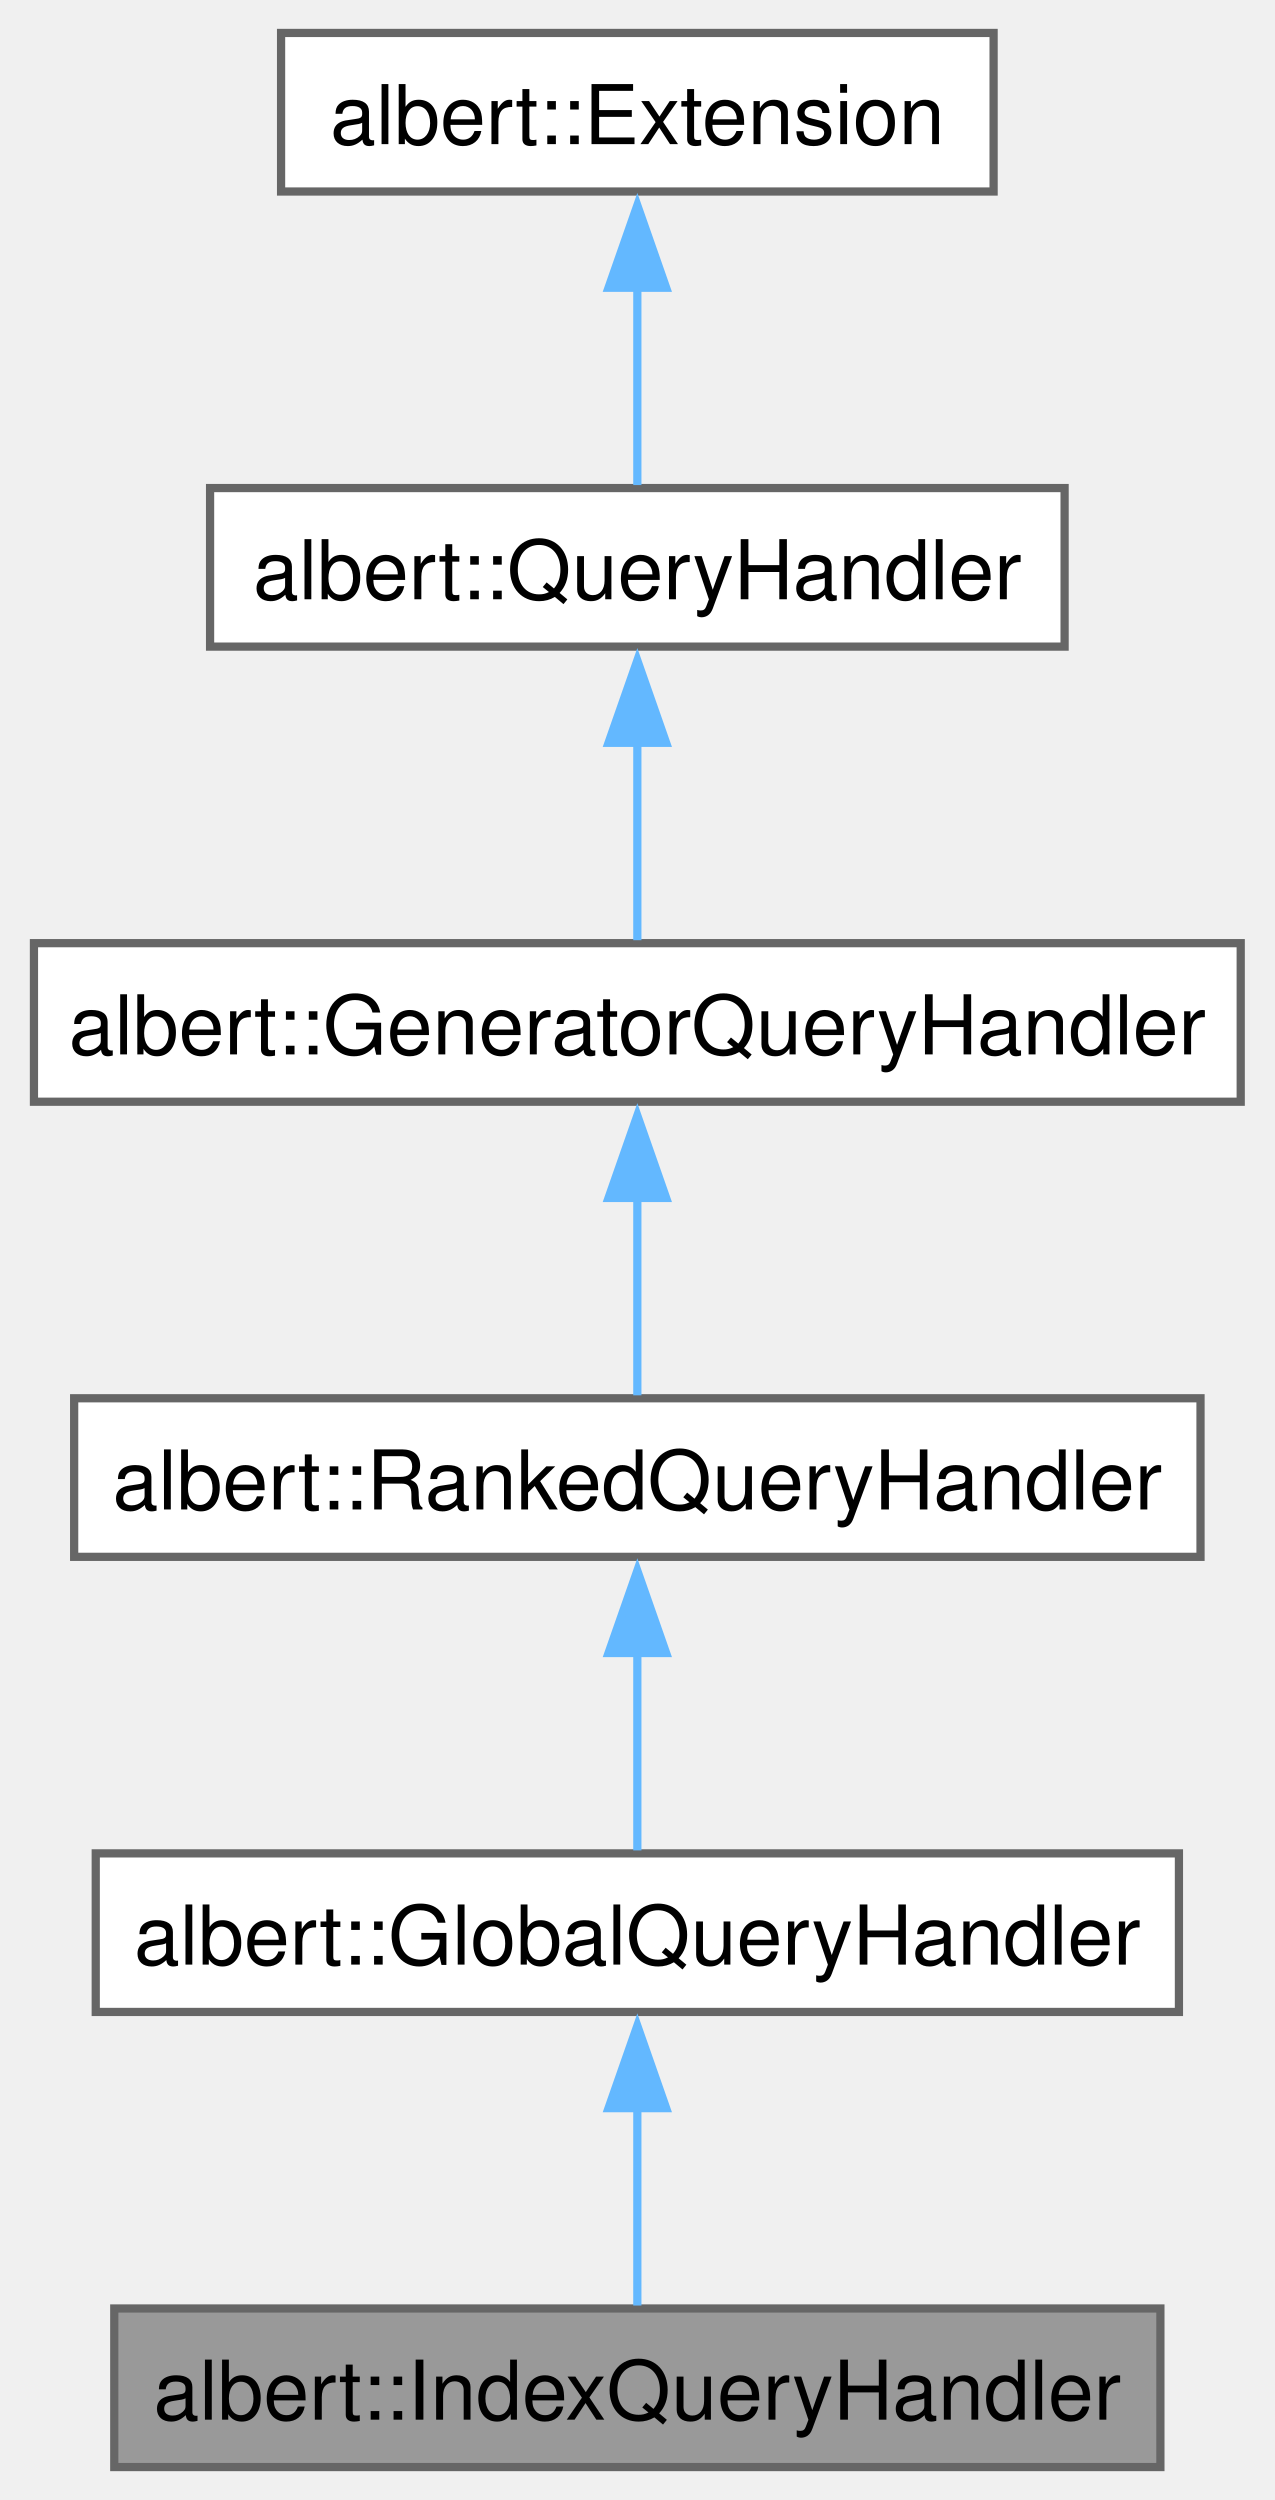
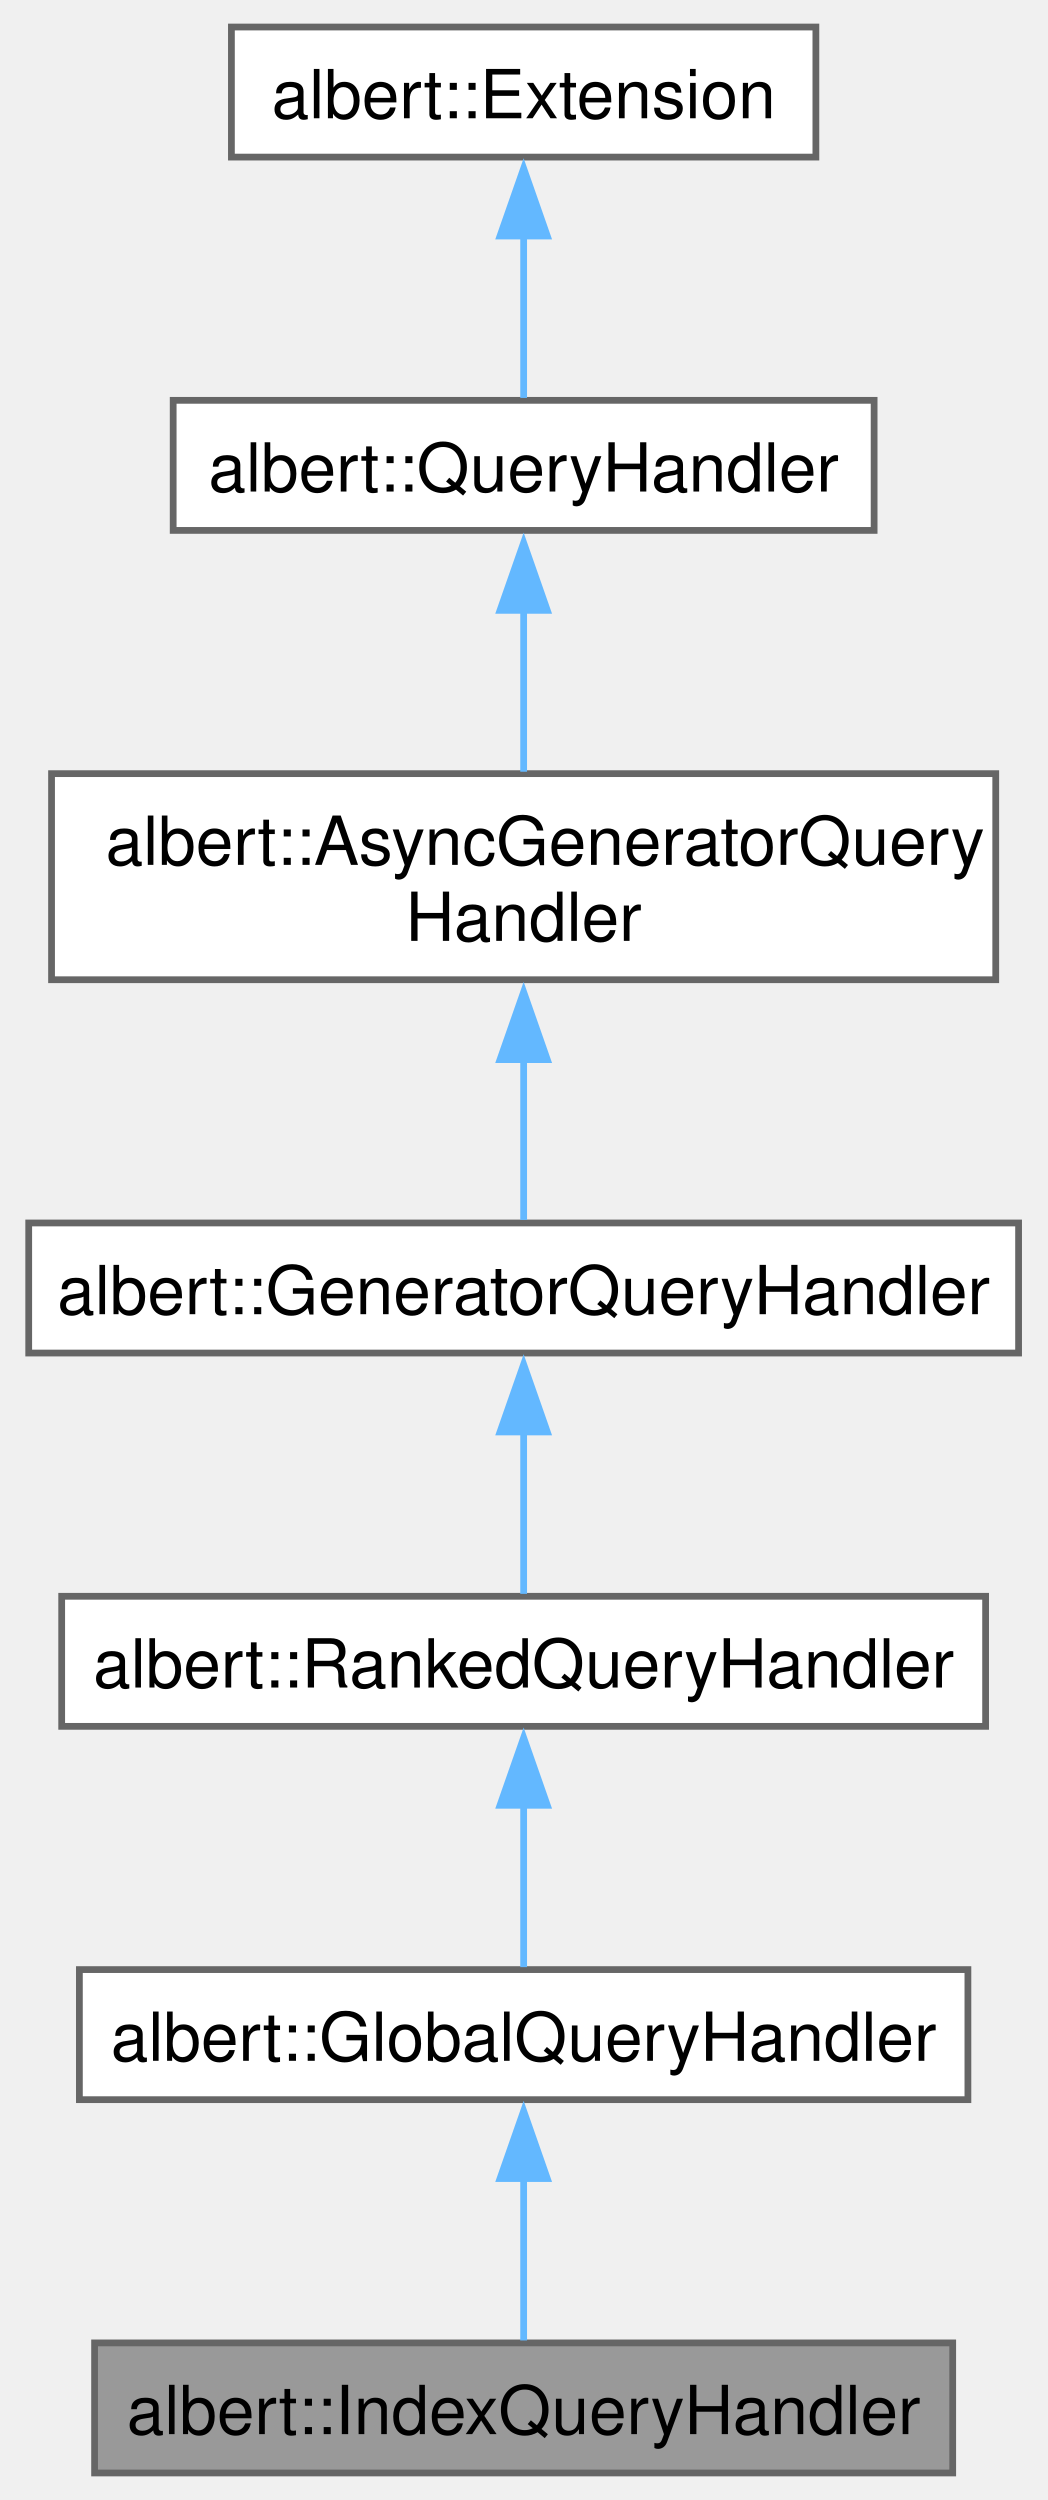
- <svg xmlns="http://www.w3.org/2000/svg" xmlns:xlink="http://www.w3.org/1999/xlink" width="155pt" height="304pt" viewBox="0.00 0.00 154.50 303.50">
-   <g id="graph0" class="graph" transform="scale(1 1) rotate(0) translate(4 299.5)">
+ <svg xmlns="http://www.w3.org/2000/svg" xmlns:xlink="http://www.w3.org/1999/xlink" width="155pt" height="370pt" viewBox="0.00 0.00 154.50 370.00">
+   <g id="graph0" class="graph" transform="scale(1 1) rotate(0) translate(4 366)">
    <g id="Node000001" class="node">
      <g id="a_Node000001">
        <a xlink:title="Index-based global query handler.">
          <polygon fill="#999999" stroke="#666666" points="136.75,-19.25 9.75,-19.25 9.75,0 136.75,0 136.75,-19.25" />
          <text text-anchor="middle" x="73.25" y="-5.75" font-family="Helvetica,sans-Serif" font-size="10.00">albert::IndexQueryHandler</text>
        </a>
      </g>
    </g>
    <g id="Node000002" class="node">
      <g id="a_Node000002">
        <a xlink:href="classalbert_1_1GlobalQueryHandler.html" target="_top" xlink:title="Query handler participating in the global search.">
          <polygon fill="white" stroke="#666666" points="139,-74.5 7.5,-74.5 7.5,-55.25 139,-55.25 139,-74.5" />
          <text text-anchor="middle" x="73.25" y="-61" font-family="Helvetica,sans-Serif" font-size="10.00">albert::GlobalQueryHandler</text>
        </a>
      </g>
    </g>
    <g id="edge1_Node000001_Node000002" class="edge">
      <g id="a_edge1_Node000001_Node000002">
        <a xlink:title=" ">
          <path fill="none" stroke="#63b8ff" d="M73.25,-43.63C73.25,-35.34 73.25,-26.17 73.25,-19.61" />
          <polygon fill="#63b8ff" stroke="#63b8ff" points="69.75,-43.57 73.25,-53.57 76.75,-43.57 69.75,-43.57" />
        </a>
      </g>
    </g>
    <g id="Node000003" class="node">
      <g id="a_Node000003">
        <a xlink:href="classalbert_1_1RankedQueryHandler.html" target="_top" xlink:title="Usage-ranked query handler.">
          <polygon fill="white" stroke="#666666" points="141.62,-129.75 4.88,-129.75 4.88,-110.5 141.62,-110.5 141.62,-129.75" />
          <text text-anchor="middle" x="73.25" y="-116.25" font-family="Helvetica,sans-Serif" font-size="10.00">albert::RankedQueryHandler</text>
        </a>
      </g>
    </g>
    <g id="edge2_Node000002_Node000003" class="edge">
      <g id="a_edge2_Node000002_Node000003">
        <a xlink:title=" ">
          <path fill="none" stroke="#63b8ff" d="M73.25,-98.88C73.25,-90.59 73.25,-81.42 73.25,-74.86" />
          <polygon fill="#63b8ff" stroke="#63b8ff" points="69.75,-98.82 73.25,-108.82 76.75,-98.82 69.75,-98.82" />
        </a>
      </g>
    </g>
    <g id="Node000004" class="node">
      <g id="a_Node000004">
        <a xlink:href="classalbert_1_1GeneratorQueryHandler.html" target="_top" xlink:title="Coroutine-based synchronous generator query handler.">
          <polygon fill="white" stroke="#666666" points="146.5,-185 0,-185 0,-165.75 146.5,-165.75 146.5,-185" />
          <text text-anchor="middle" x="73.25" y="-171.5" font-family="Helvetica,sans-Serif" font-size="10.00">albert::GeneratorQueryHandler</text>
        </a>
      </g>
    </g>
    <g id="edge3_Node000003_Node000004" class="edge">
      <g id="a_edge3_Node000003_Node000004">
        <a xlink:title=" ">
          <path fill="none" stroke="#63b8ff" d="M73.25,-154.13C73.25,-145.84 73.25,-136.67 73.25,-130.11" />
          <polygon fill="#63b8ff" stroke="#63b8ff" points="69.75,-154.07 73.25,-164.07 76.75,-154.07 69.75,-154.07" />
        </a>
      </g>
    </g>
    <g id="Node000005" class="node">
      <g id="a_Node000005">
-         <a xlink:href="classalbert_1_1QueryHandler.html" target="_top" xlink:title="Base query handler interface for triggered queries.">
-           <polygon fill="white" stroke="#666666" points="125.12,-240.25 21.38,-240.25 21.38,-221 125.12,-221 125.12,-240.25" />
-           <text text-anchor="middle" x="73.25" y="-226.75" font-family="Helvetica,sans-Serif" font-size="10.00">albert::QueryHandler</text>
+         <a xlink:href="classalbert_1_1AsyncGeneratorQueryHandler.html" target="_top" xlink:title="Coroutine-based asynchronous generator query handler.">
+           <polygon fill="white" stroke="#666666" points="143.12,-251.5 3.38,-251.5 3.38,-221 143.12,-221 143.12,-251.5" />
+           <text text-anchor="start" x="11.38" y="-238" font-family="Helvetica,sans-Serif" font-size="10.00">albert::AsyncGeneratorQuery</text>
+           <text text-anchor="middle" x="73.25" y="-226.75" font-family="Helvetica,sans-Serif" font-size="10.00">Handler</text>
        </a>
      </g>
    </g>
    <g id="edge4_Node000004_Node000005" class="edge">
      <g id="a_edge4_Node000004_Node000005">
        <a xlink:title=" ">
-           <path fill="none" stroke="#63b8ff" d="M73.25,-209.38C73.25,-201.09 73.25,-191.92 73.25,-185.36" />
-           <polygon fill="#63b8ff" stroke="#63b8ff" points="69.75,-209.32 73.25,-219.32 76.75,-209.32 69.75,-209.32" />
+           <path fill="none" stroke="#63b8ff" d="M73.25,-209.23C73.25,-200.73 73.25,-191.84 73.25,-185.45" />
+           <polygon fill="#63b8ff" stroke="#63b8ff" points="69.75,-209.18 73.25,-219.18 76.75,-209.18 69.75,-209.18" />
        </a>
      </g>
    </g>
    <g id="Node000006" class="node">
      <g id="a_Node000006">
-         <a xlink:href="classalbert_1_1Extension.html" target="_top" xlink:title="Abstract extension class.">
-           <polygon fill="white" stroke="#666666" points="116.5,-295.5 30,-295.5 30,-276.25 116.5,-276.25 116.5,-295.5" />
-           <text text-anchor="middle" x="73.25" y="-282" font-family="Helvetica,sans-Serif" font-size="10.00">albert::Extension</text>
+         <a xlink:href="classalbert_1_1QueryHandler.html" target="_top" xlink:title="Base query handler interface for triggered queries.">
+           <polygon fill="white" stroke="#666666" points="125.12,-306.75 21.38,-306.75 21.38,-287.5 125.12,-287.5 125.12,-306.75" />
+           <text text-anchor="middle" x="73.25" y="-293.25" font-family="Helvetica,sans-Serif" font-size="10.00">albert::QueryHandler</text>
        </a>
      </g>
    </g>
    <g id="edge5_Node000005_Node000006" class="edge">
      <g id="a_edge5_Node000005_Node000006">
        <a xlink:title=" ">
-           <path fill="none" stroke="#63b8ff" d="M73.25,-264.63C73.25,-256.34 73.25,-247.17 73.25,-240.61" />
-           <polygon fill="#63b8ff" stroke="#63b8ff" points="69.75,-264.57 73.25,-274.57 76.75,-264.57 69.75,-264.57" />
+           <path fill="none" stroke="#63b8ff" d="M73.25,-275.92C73.25,-267.99 73.25,-259.06 73.25,-251.78" />
+           <polygon fill="#63b8ff" stroke="#63b8ff" points="69.75,-275.67 73.25,-285.67 76.75,-275.67 69.75,-275.67" />
+         </a>
+       </g>
+     </g>
+     <g id="Node000007" class="node">
+       <g id="a_Node000007">
+         <a xlink:href="classalbert_1_1Extension.html" target="_top" xlink:title="Abstract extension class.">
+           <polygon fill="white" stroke="#666666" points="116.5,-362 30,-362 30,-342.75 116.5,-342.75 116.5,-362" />
+           <text text-anchor="middle" x="73.25" y="-348.5" font-family="Helvetica,sans-Serif" font-size="10.00">albert::Extension</text>
+         </a>
+       </g>
+     </g>
+     <g id="edge6_Node000006_Node000007" class="edge">
+       <g id="a_edge6_Node000006_Node000007">
+         <a xlink:title=" ">
+           <path fill="none" stroke="#63b8ff" d="M73.25,-331.13C73.25,-322.84 73.25,-313.67 73.25,-307.11" />
+           <polygon fill="#63b8ff" stroke="#63b8ff" points="69.75,-331.07 73.25,-341.07 76.75,-331.07 69.75,-331.07" />
        </a>
      </g>
    </g>
  </g>
</svg>
